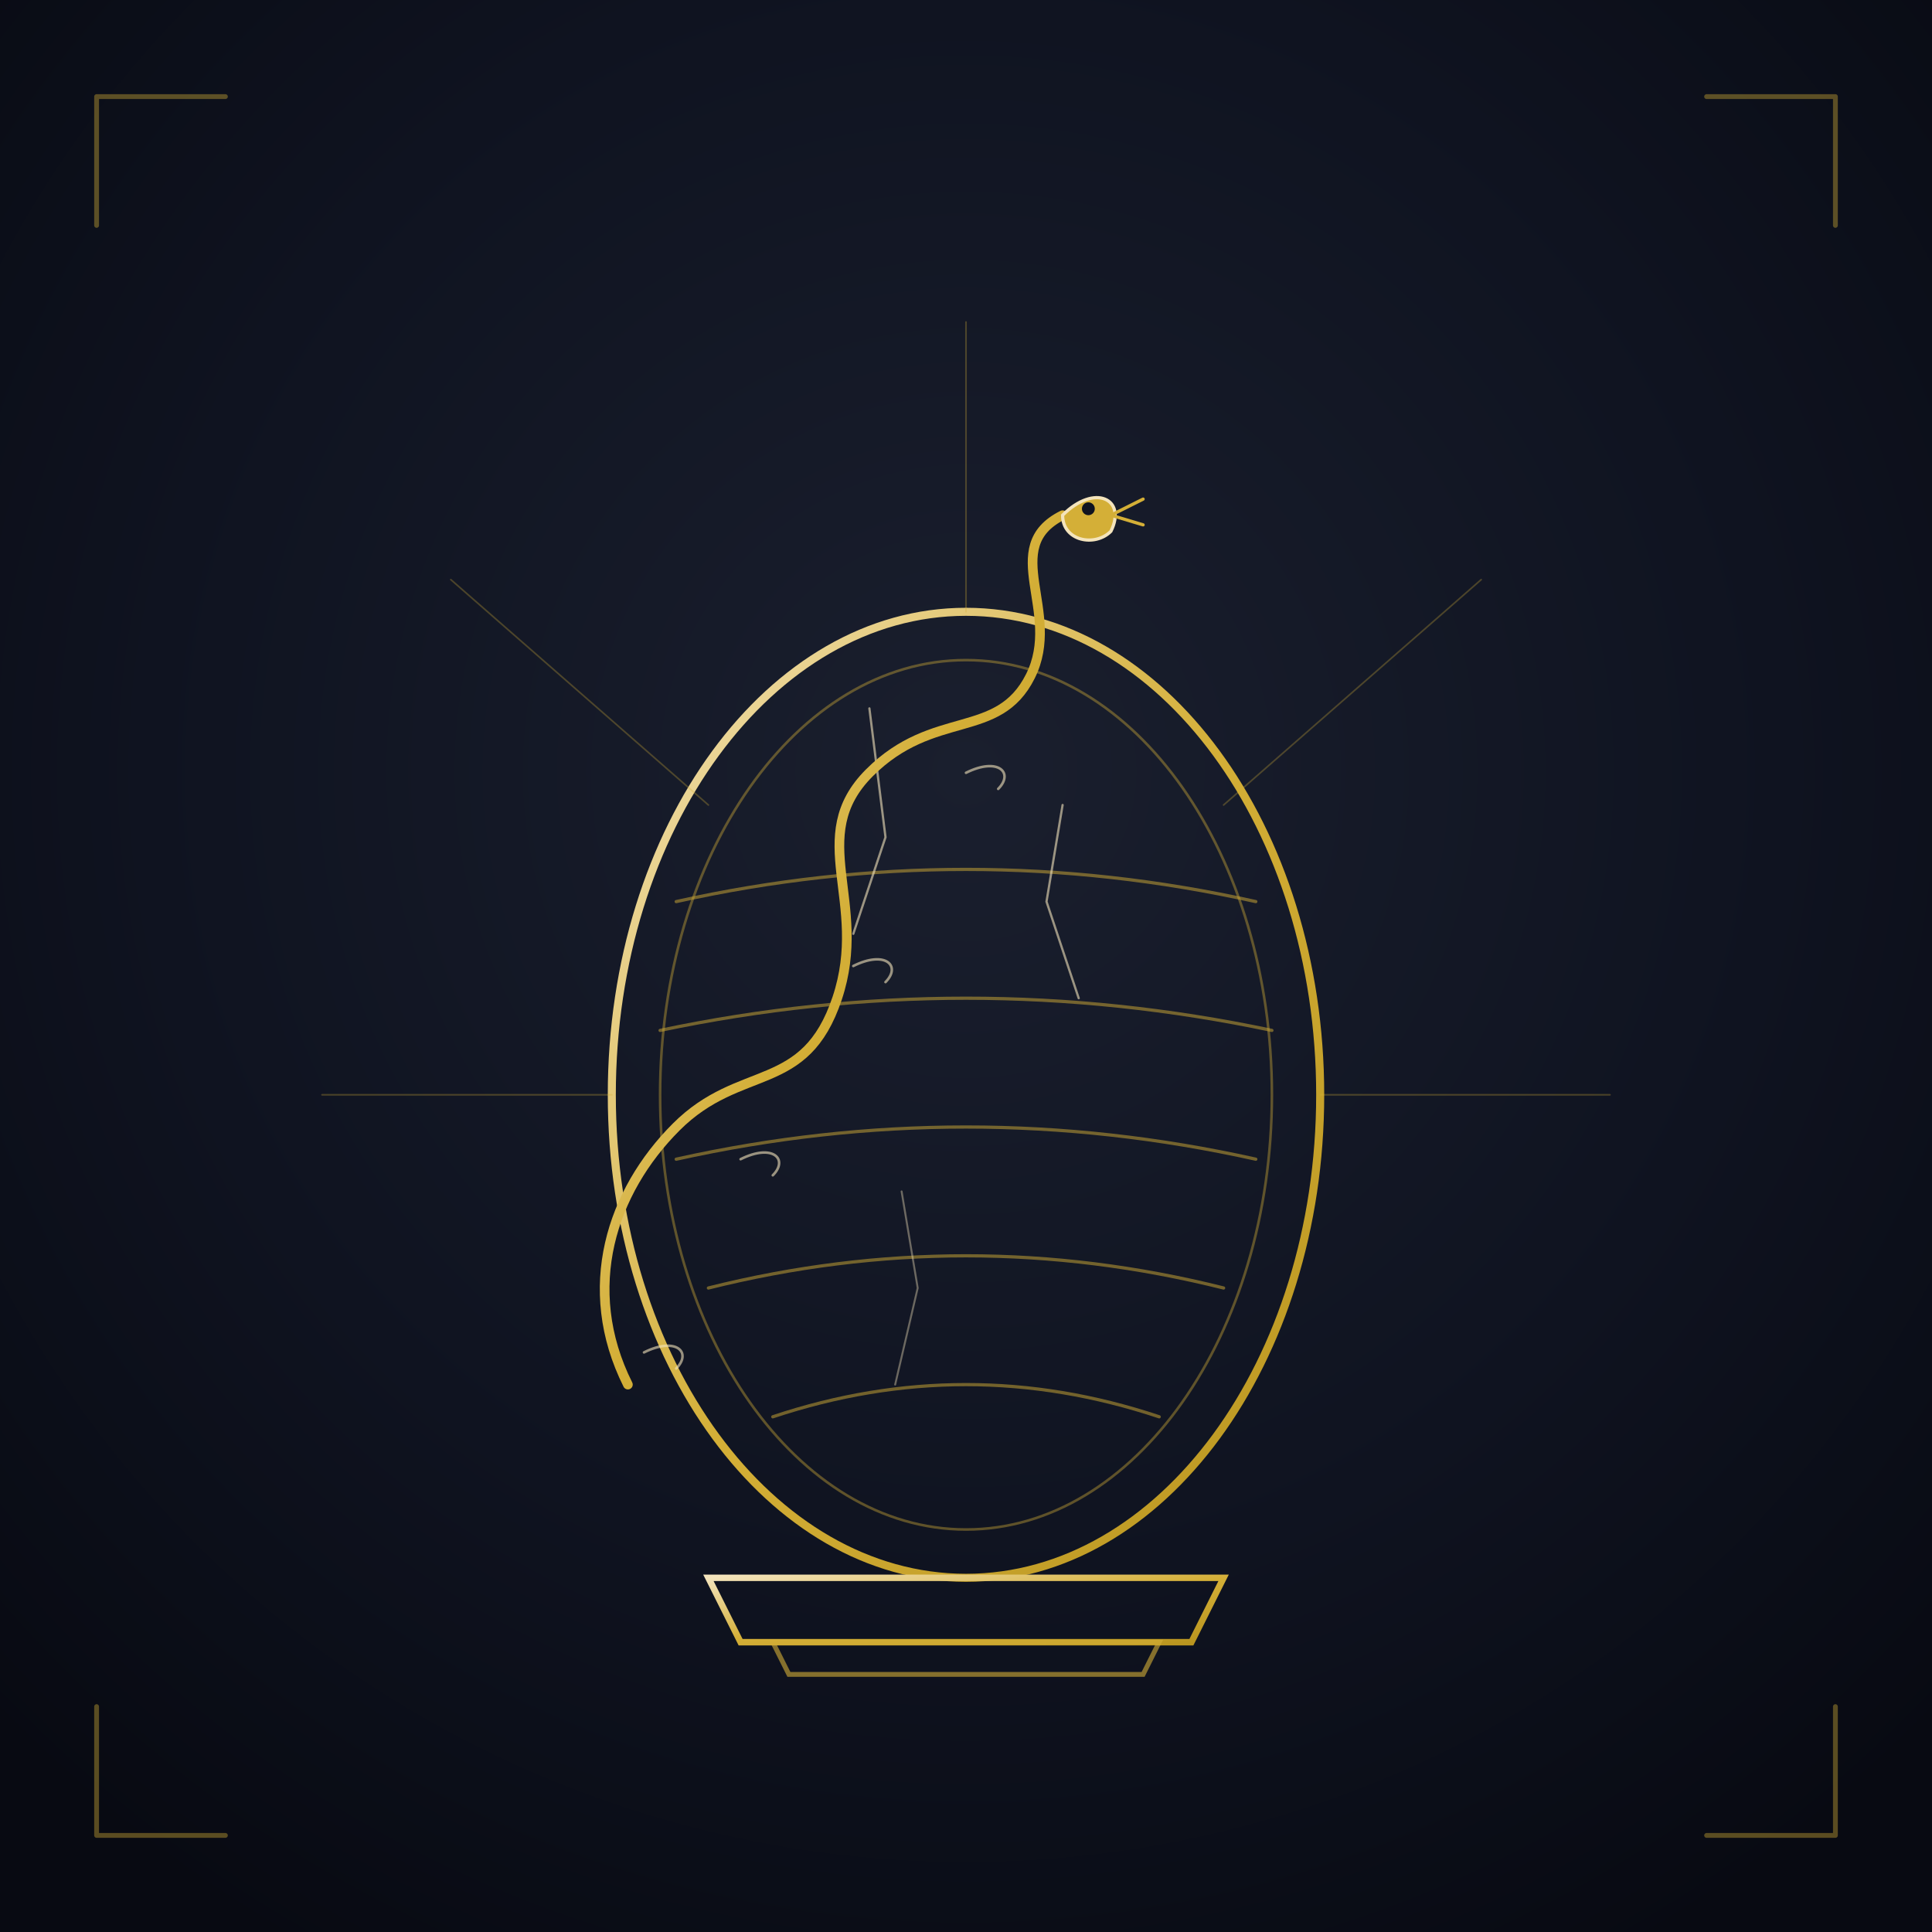
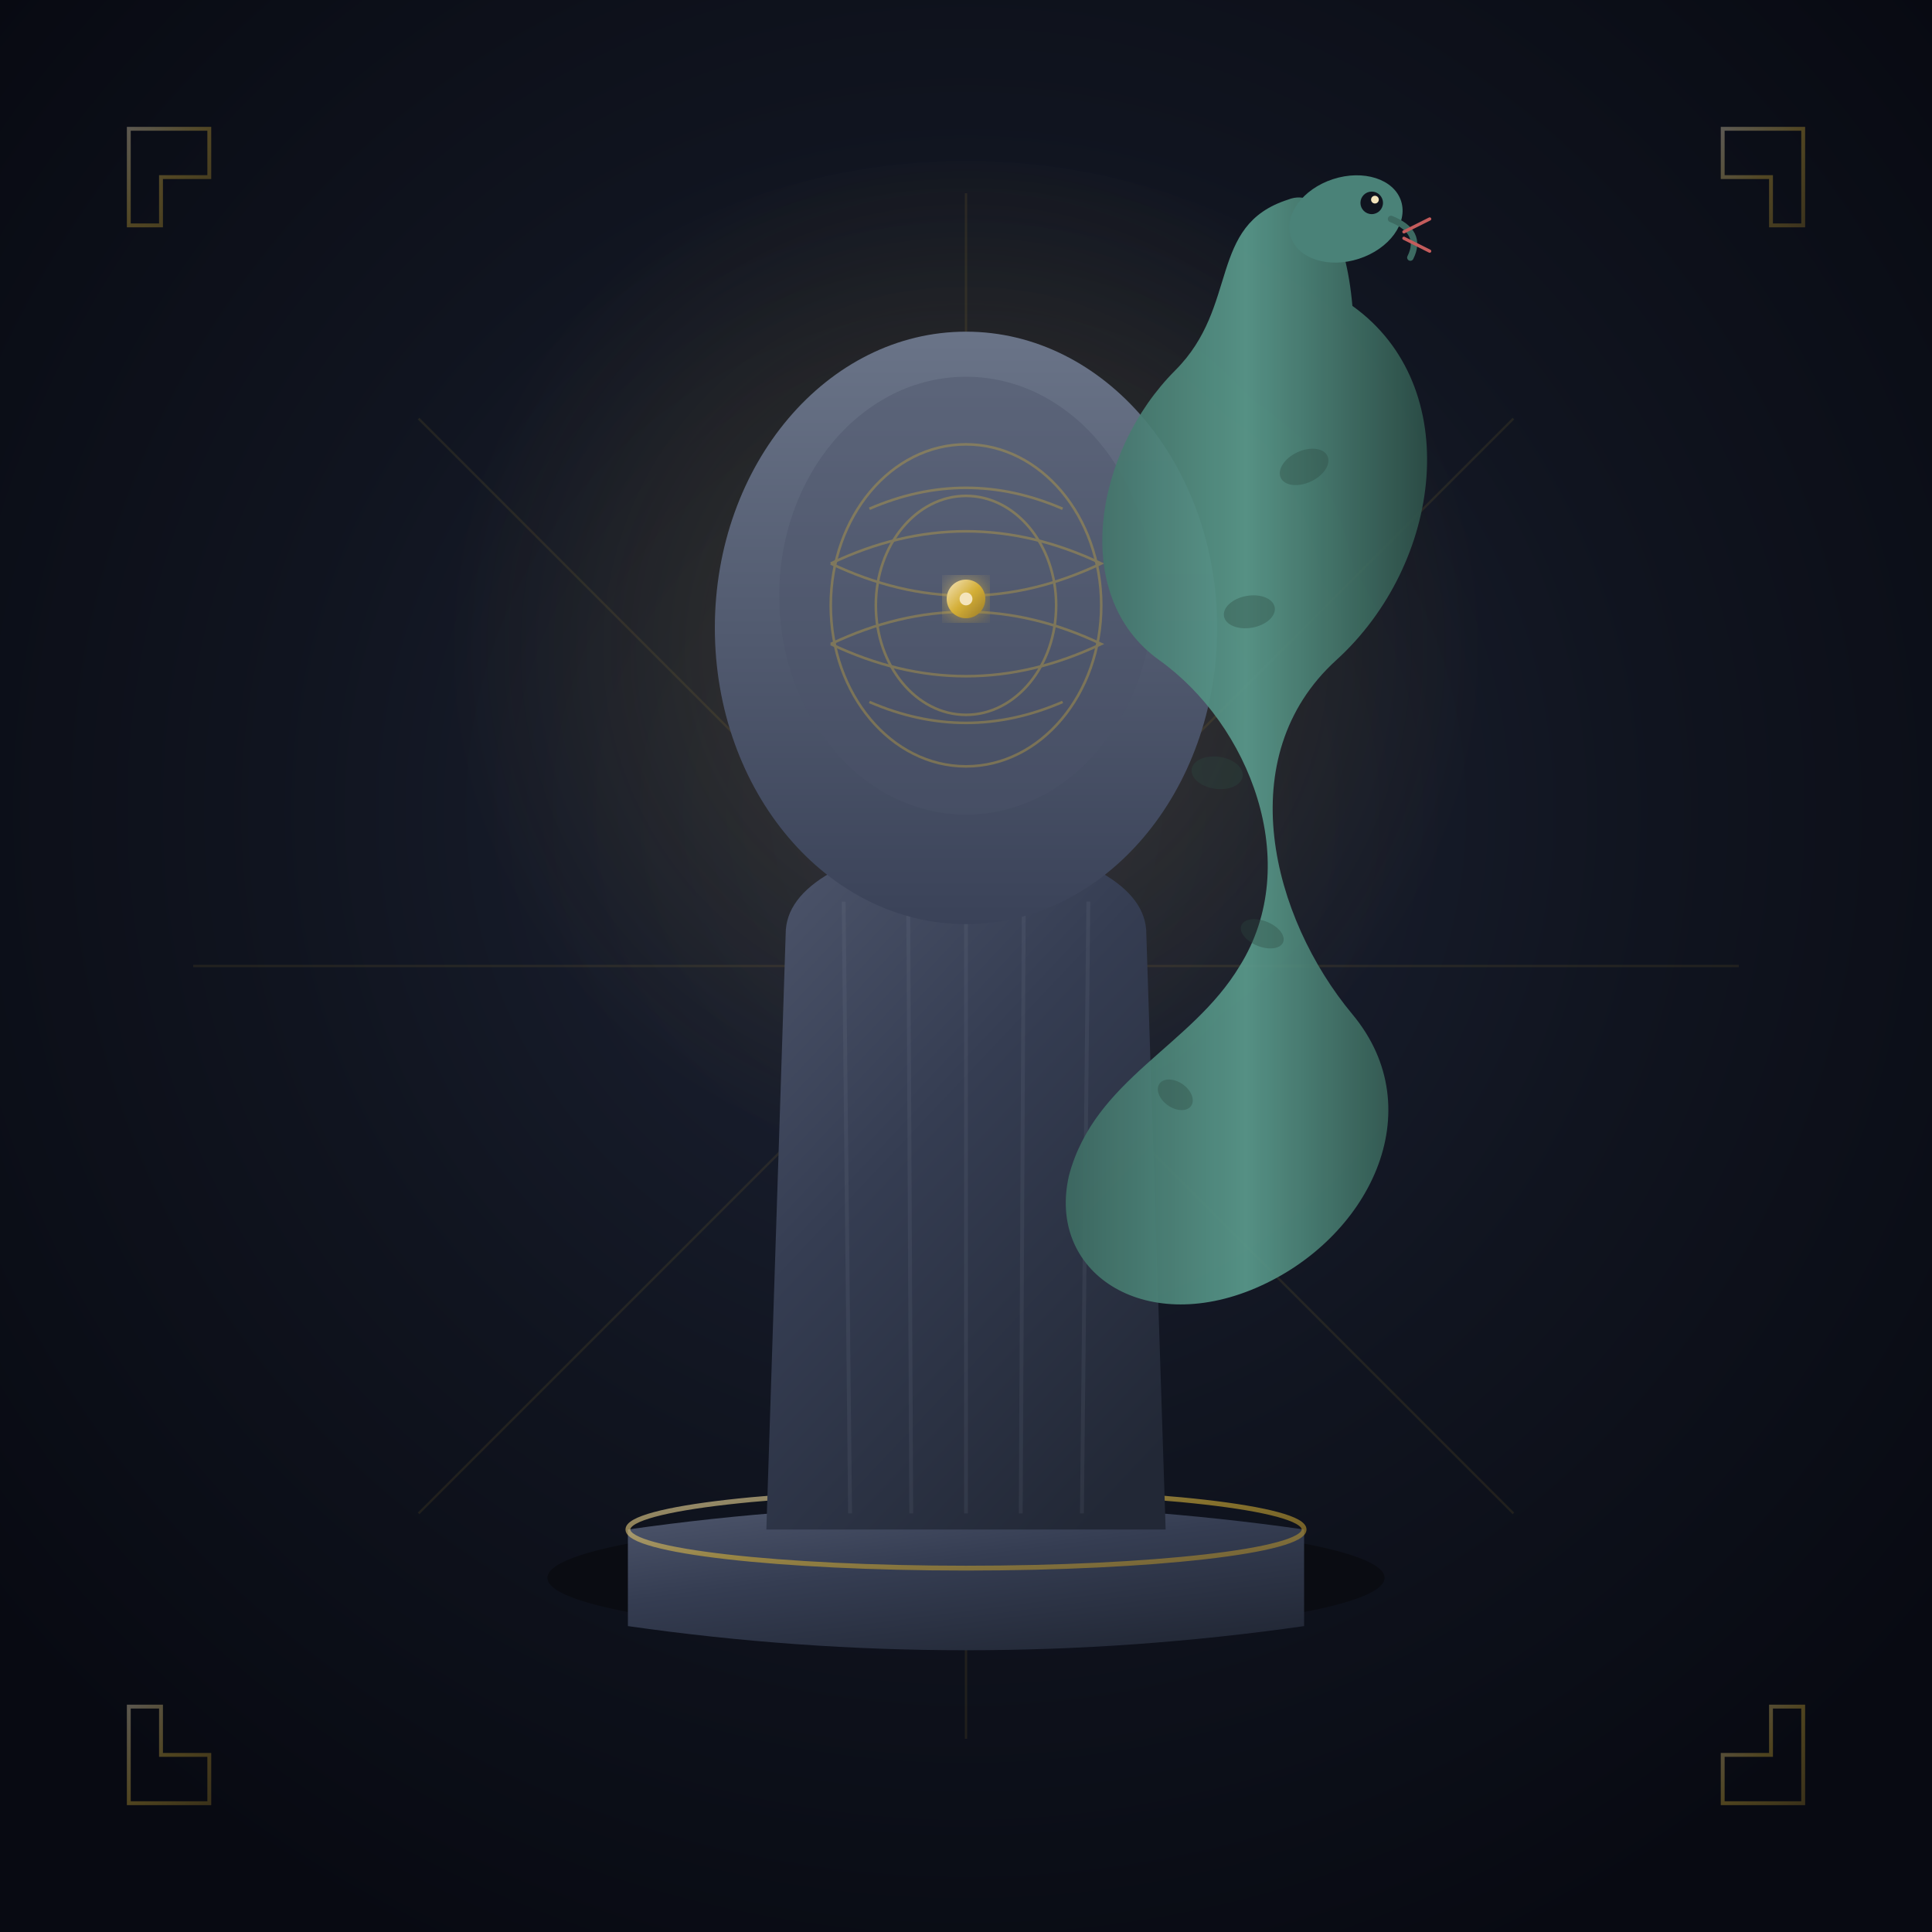
- <svg xmlns="http://www.w3.org/2000/svg" viewBox="0 0 600 600" width="600" height="600">
+ <svg xmlns="http://www.w3.org/2000/svg" viewBox="0 0 600 600" role="img" aria-label="Delphic Omphalos — navel of the world">
  <defs>
-     <radialGradient id="marble" cx="50%" cy="40%" r="70%">
-       <stop offset="0%" stop-color="#1a1f2e" />
-       <stop offset="60%" stop-color="#0f1320" />
+     <radialGradient id="bg" cx="50%" cy="42%" r="65%">
+       <stop offset="0%" stop-color="#1e2436" />
+       <stop offset="55%" stop-color="#10141f" />
      <stop offset="100%" stop-color="#080a12" />
    </radialGradient>
-     <linearGradient id="gold" x1="0" y1="0" x2="1" y2="1">
+     <radialGradient id="halo" cx="50%" cy="38%" r="40%">
+       <stop offset="0%" stop-color="#D4AF37" stop-opacity="0.18" />
+       <stop offset="100%" stop-color="#D4AF37" stop-opacity="0" />
+     </radialGradient>
+     <linearGradient id="gold" x1="0%" y1="0%" x2="100%" y2="100%">
      <stop offset="0%" stop-color="#F4E4BC" />
      <stop offset="50%" stop-color="#D4AF37" />
-       <stop offset="100%" stop-color="#B8941E" />
+       <stop offset="100%" stop-color="#9A7B28" />
    </linearGradient>
-     <linearGradient id="goldFade" x1="0" y1="0" x2="0" y2="1">
-       <stop offset="0%" stop-color="#D4AF37" stop-opacity="0.8" />
-       <stop offset="100%" stop-color="#D4AF37" stop-opacity="0.2" />
+     <linearGradient id="stone" x1="20%" y1="0%" x2="80%" y2="100%">
+       <stop offset="0%" stop-color="#4a5268" />
+       <stop offset="40%" stop-color="#353d52" />
+       <stop offset="100%" stop-color="#222836" />
    </linearGradient>
+     <linearGradient id="stoneHi" x1="0%" y1="0%" x2="0%" y2="100%">
+       <stop offset="0%" stop-color="#6a7488" />
+       <stop offset="100%" stop-color="#3a4258" />
+     </linearGradient>
+     <linearGradient id="serpent" x1="0%" y1="0%" x2="100%" y2="0%">
+       <stop offset="0%" stop-color="#3d6b62" />
+       <stop offset="50%" stop-color="#5a9a8c" />
+       <stop offset="100%" stop-color="#2d5048" />
+     </linearGradient>
+     <filter id="glow">
+       <feGaussianBlur stdDeviation="4" result="b" />
+       <feMerge>
+         <feMergeNode in="b" />
+         <feMergeNode in="SourceGraphic" />
+       </feMerge>
+     </filter>
  </defs>
-   <rect width="600" height="600" fill="url(#marble)" />
-   <ellipse cx="300" cy="340" rx="110" ry="150" fill="none" stroke="url(#gold)" stroke-width="2.5" stroke-linecap="round" />
-   <ellipse cx="300" cy="340" rx="95" ry="135" fill="none" stroke="#D4AF37" stroke-width="0.8" stroke-opacity="0.4" stroke-linecap="round" />
-   <path d="M210 280 Q300 260 390 280" fill="none" stroke="#D4AF37" stroke-width="1" stroke-opacity="0.5" stroke-linecap="round" />
-   <path d="M205 320 Q300 300 395 320" fill="none" stroke="#D4AF37" stroke-width="1" stroke-opacity="0.5" stroke-linecap="round" />
-   <path d="M210 360 Q300 340 390 360" fill="none" stroke="#D4AF37" stroke-width="1" stroke-opacity="0.5" stroke-linecap="round" />
-   <path d="M220 400 Q300 380 380 400" fill="none" stroke="#D4AF37" stroke-width="1" stroke-opacity="0.5" stroke-linecap="round" />
-   <path d="M240 440 Q300 420 360 440" fill="none" stroke="#D4AF37" stroke-width="1" stroke-opacity="0.5" stroke-linecap="round" />
-   <path d="M270 220 L275 260 L265 290" fill="none" stroke="#F4E4BC" stroke-width="0.7" stroke-opacity="0.6" stroke-linecap="round" />
-   <path d="M330 250 L325 280 L335 310" fill="none" stroke="#F4E4BC" stroke-width="0.7" stroke-opacity="0.6" stroke-linecap="round" />
-   <path d="M280 370 L285 400 L278 430" fill="none" stroke="#F4E4BC" stroke-width="0.6" stroke-opacity="0.4" stroke-linecap="round" />
-   <path d="M195 430 C180 400 190 370 210 350 C230 330 250 340 260 310 C270 280 250 260 270 240 C290 220 310 230 320 210 C330 190 310 170 330 160" fill="none" stroke="url(#gold)" stroke-width="3" stroke-linecap="round" />
-   <path d="M330 160 C340 150 350 155 345 165 C340 170 330 168 330 160Z" fill="#D4AF37" stroke="#F4E4BC" stroke-width="1" stroke-linecap="round" />
-   <circle cx="338" cy="158" r="2" fill="#0f1320" />
-   <path d="M345 160 L355 155 M345 160 L355 163" fill="none" stroke="#D4AF37" stroke-width="1" stroke-linecap="round" />
-   <path d="M200 420 C210 415 215 420 210 425" fill="none" stroke="#F4E4BC" stroke-width="0.8" stroke-opacity="0.6" stroke-linecap="round" />
-   <path d="M230 360 C240 355 245 360 240 365" fill="none" stroke="#F4E4BC" stroke-width="0.8" stroke-opacity="0.6" stroke-linecap="round" />
-   <path d="M265 300 C275 295 280 300 275 305" fill="none" stroke="#F4E4BC" stroke-width="0.8" stroke-opacity="0.6" stroke-linecap="round" />
-   <path d="M300 240 C310 235 315 240 310 245" fill="none" stroke="#F4E4BC" stroke-width="0.8" stroke-opacity="0.6" stroke-linecap="round" />
-   <path d="M220 490 L380 490 L370 510 L230 510 Z" fill="none" stroke="url(#gold)" stroke-width="2" stroke-linecap="round" />
-   <path d="M240 510 L360 510 L355 520 L245 520 Z" fill="none" stroke="#D4AF37" stroke-width="1.5" stroke-opacity="0.6" stroke-linecap="round" />
-   <line x1="300" y1="190" x2="300" y2="100" stroke="#D4AF37" stroke-width="0.5" stroke-opacity="0.3" stroke-linecap="round" />
-   <line x1="190" y1="340" x2="100" y2="340" stroke="#D4AF37" stroke-width="0.5" stroke-opacity="0.3" stroke-linecap="round" />
-   <line x1="410" y1="340" x2="500" y2="340" stroke="#D4AF37" stroke-width="0.5" stroke-opacity="0.3" stroke-linecap="round" />
-   <line x1="220" y1="250" x2="140" y2="180" stroke="#D4AF37" stroke-width="0.5" stroke-opacity="0.3" stroke-linecap="round" />
-   <line x1="380" y1="250" x2="460" y2="180" stroke="#D4AF37" stroke-width="0.5" stroke-opacity="0.3" stroke-linecap="round" />
-   <path d="M30 30 L30 70 M30 30 L70 30" fill="none" stroke="#D4AF37" stroke-width="1.5" stroke-opacity="0.4" stroke-linecap="round" />
-   <path d="M570 30 L570 70 M570 30 L530 30" fill="none" stroke="#D4AF37" stroke-width="1.5" stroke-opacity="0.4" stroke-linecap="round" />
-   <path d="M30 570 L30 530 M30 570 L70 570" fill="none" stroke="#D4AF37" stroke-width="1.5" stroke-opacity="0.4" stroke-linecap="round" />
-   <path d="M570 570 L570 530 M570 570 L530 570" fill="none" stroke="#D4AF37" stroke-width="1.5" stroke-opacity="0.4" stroke-linecap="round" />
+   <rect width="600" height="600" fill="url(#bg)" />
+   <circle cx="300" cy="250" r="200" fill="url(#halo)" />
+   <g stroke="#D4AF37" stroke-width="0.7" opacity="0.1">
+     <line x1="300" y1="300" x2="300" y2="60" />
+     <line x1="300" y1="300" x2="540" y2="300" />
+     <line x1="300" y1="300" x2="300" y2="540" />
+     <line x1="300" y1="300" x2="60" y2="300" />
+     <line x1="300" y1="300" x2="470" y2="130" />
+     <line x1="300" y1="300" x2="130" y2="470" />
+     <line x1="300" y1="300" x2="470" y2="470" />
+     <line x1="300" y1="300" x2="130" y2="130" />
+   </g>
+   <ellipse cx="300" cy="490" rx="130" ry="18" fill="#0a0c12" />
+   <path d="M195 475 L195 505 Q300 520 405 505 L405 475 Q300 460 195 475Z" fill="url(#stone)" />
+   <ellipse cx="300" cy="475" rx="105" ry="12" fill="none" stroke="url(#gold)" stroke-width="1.5" opacity="0.6" />
+   <path d="M238 475 L244 290 Q244 268 300 258 Q356 268 356 290 L362 475Z" fill="url(#stone)" />
+   <g opacity="0.12" stroke="#8890a0" stroke-width="1.2">
+     <line x1="262" y1="280" x2="264" y2="470" />
+     <line x1="282" y1="268" x2="283" y2="470" />
+     <line x1="300" y1="262" x2="300" y2="470" />
+     <line x1="318" y1="268" x2="317" y2="470" />
+     <line x1="338" y1="280" x2="336" y2="470" />
+   </g>
+   <ellipse cx="300" cy="195" rx="78" ry="92" fill="url(#stoneHi)" />
+   <ellipse cx="300" cy="185" rx="58" ry="68" fill="#4a5268" opacity="0.4" />
+   <g fill="none" stroke="#D4AF37" stroke-width="0.8" opacity="0.35">
+     <ellipse cx="300" cy="188" rx="42" ry="50" />
+     <ellipse cx="300" cy="188" rx="28" ry="34" />
+     <path d="M258 175 Q300 155 342 175 Q300 195 258 175" />
+     <path d="M258 200 Q300 220 342 200 Q300 180 258 200" />
+     <path d="M270 158 Q300 145 330 158" />
+     <path d="M270 218 Q300 231 330 218" />
+   </g>
+   <circle cx="300" cy="186" r="6" fill="url(#gold)" filter="url(#glow)" />
+   <circle cx="300" cy="186" r="2" fill="#F4E4BC" />
+   <path d="M420 95            C455 120 448 175 415 205            C382 235 395 285 420 315            C445 345 425 385 390 400            C355 415 325 395 332 365            C340 335 370 325 385 300            C405 268 388 225 360 205            C332 185 340 140 365 115            C385 95 375 70 400 62            C410 58 418 72 420 95Z" fill="url(#serpent)" opacity="0.92" />
+   <g fill="#2a4840" opacity="0.35">
+     <ellipse cx="405" cy="145" rx="8" ry="5" transform="rotate(-25 405 145)" />
+     <ellipse cx="388" cy="190" rx="8" ry="5" transform="rotate(-10 388 190)" />
+     <ellipse cx="378" cy="240" rx="8" ry="5" transform="rotate(8 378 240)" />
+     <ellipse cx="392" cy="290" rx="7" ry="4" transform="rotate(22 392 290)" />
+     <ellipse cx="365" cy="340" rx="6" ry="4" transform="rotate(35 365 340)" />
+   </g>
+   <ellipse cx="418" cy="68" rx="18" ry="13" fill="#4a8278" transform="rotate(-18 418 68)" />
+   <circle cx="426" cy="63" r="3.5" fill="#10141f" />
+   <circle cx="427" cy="62" r="1.2" fill="#F4E4BC" />
+   <path d="M432 68 Q442 72 438 80" fill="none" stroke="#3d6b62" stroke-width="2" stroke-linecap="round" />
+   <path d="M436 72 L444 68 M436 74 L444 78" stroke="#c45c5c" stroke-width="1" stroke-linecap="round" />
+   <g fill="none" stroke="url(#gold)" stroke-width="1.2" opacity="0.35">
+     <path d="M40 40 H65 V55 H50 V70 H40 Z" />
+     <path d="M560 40 H535 V55 H550 V70 H560 Z" />
+     <path d="M40 560 H65 V545 H50 V530 H40 Z" />
+     <path d="M560 560 H535 V545 H550 V530 H560 Z" />
+   </g>
</svg>
